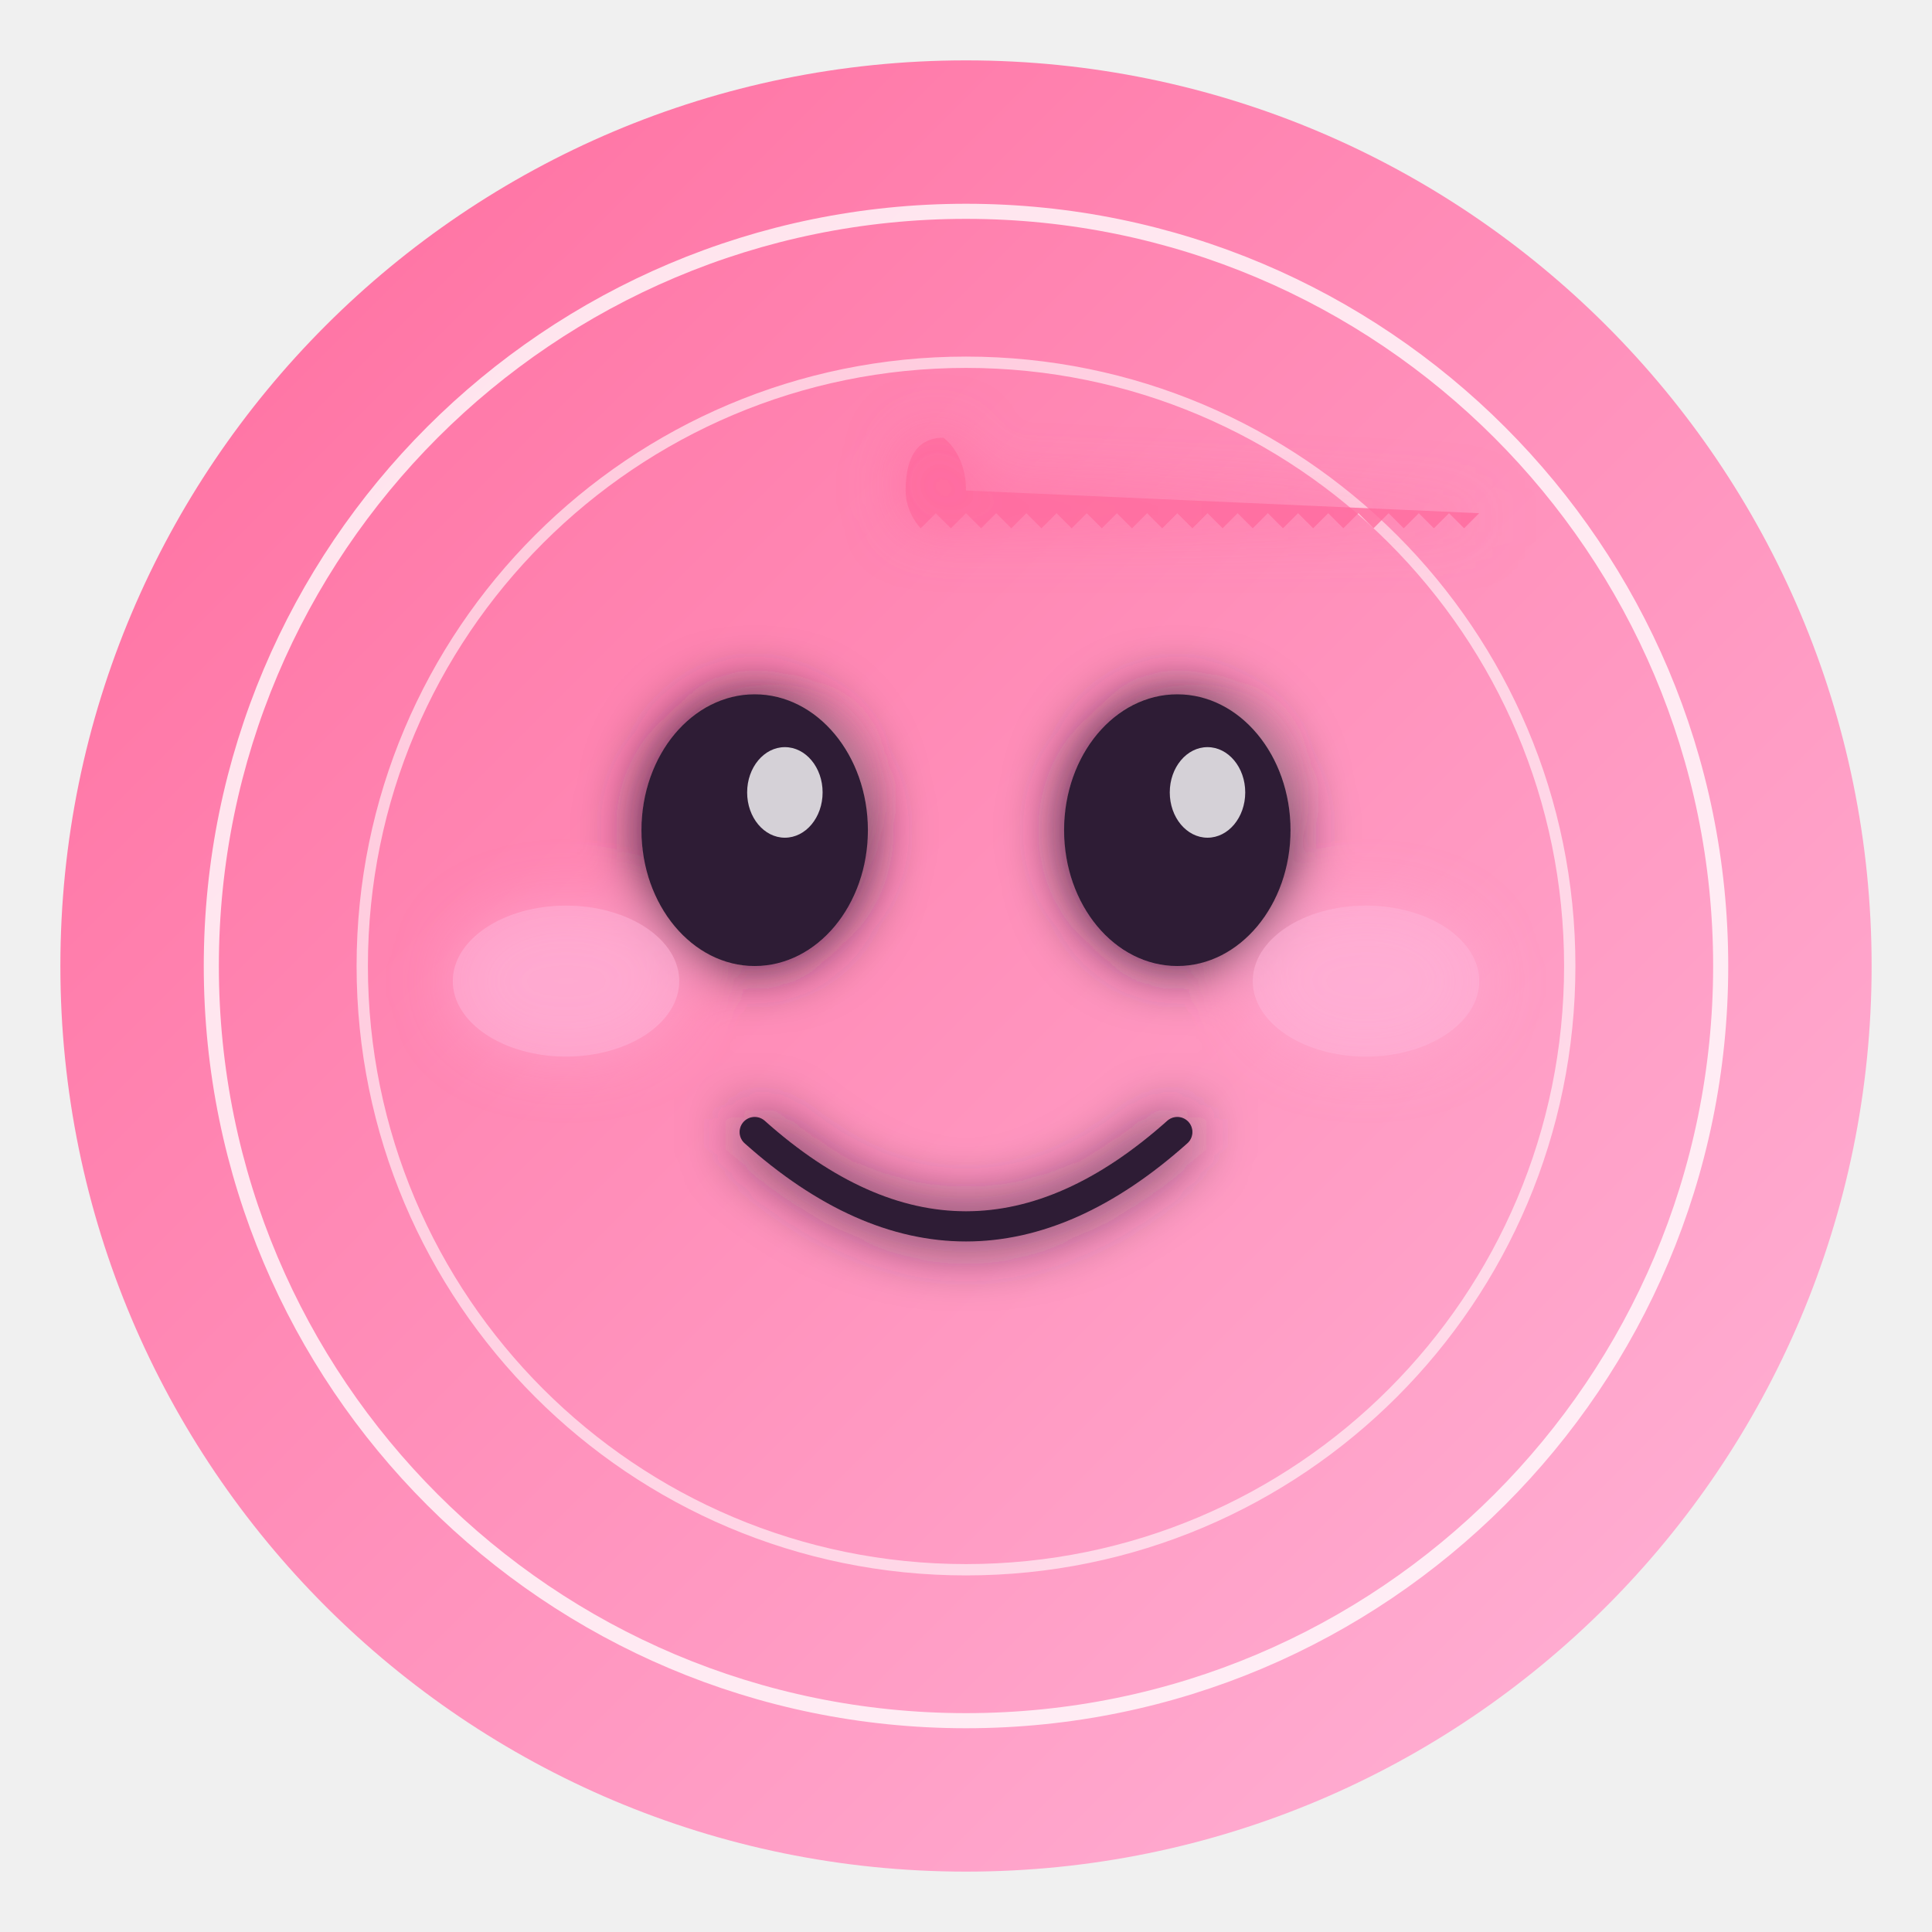
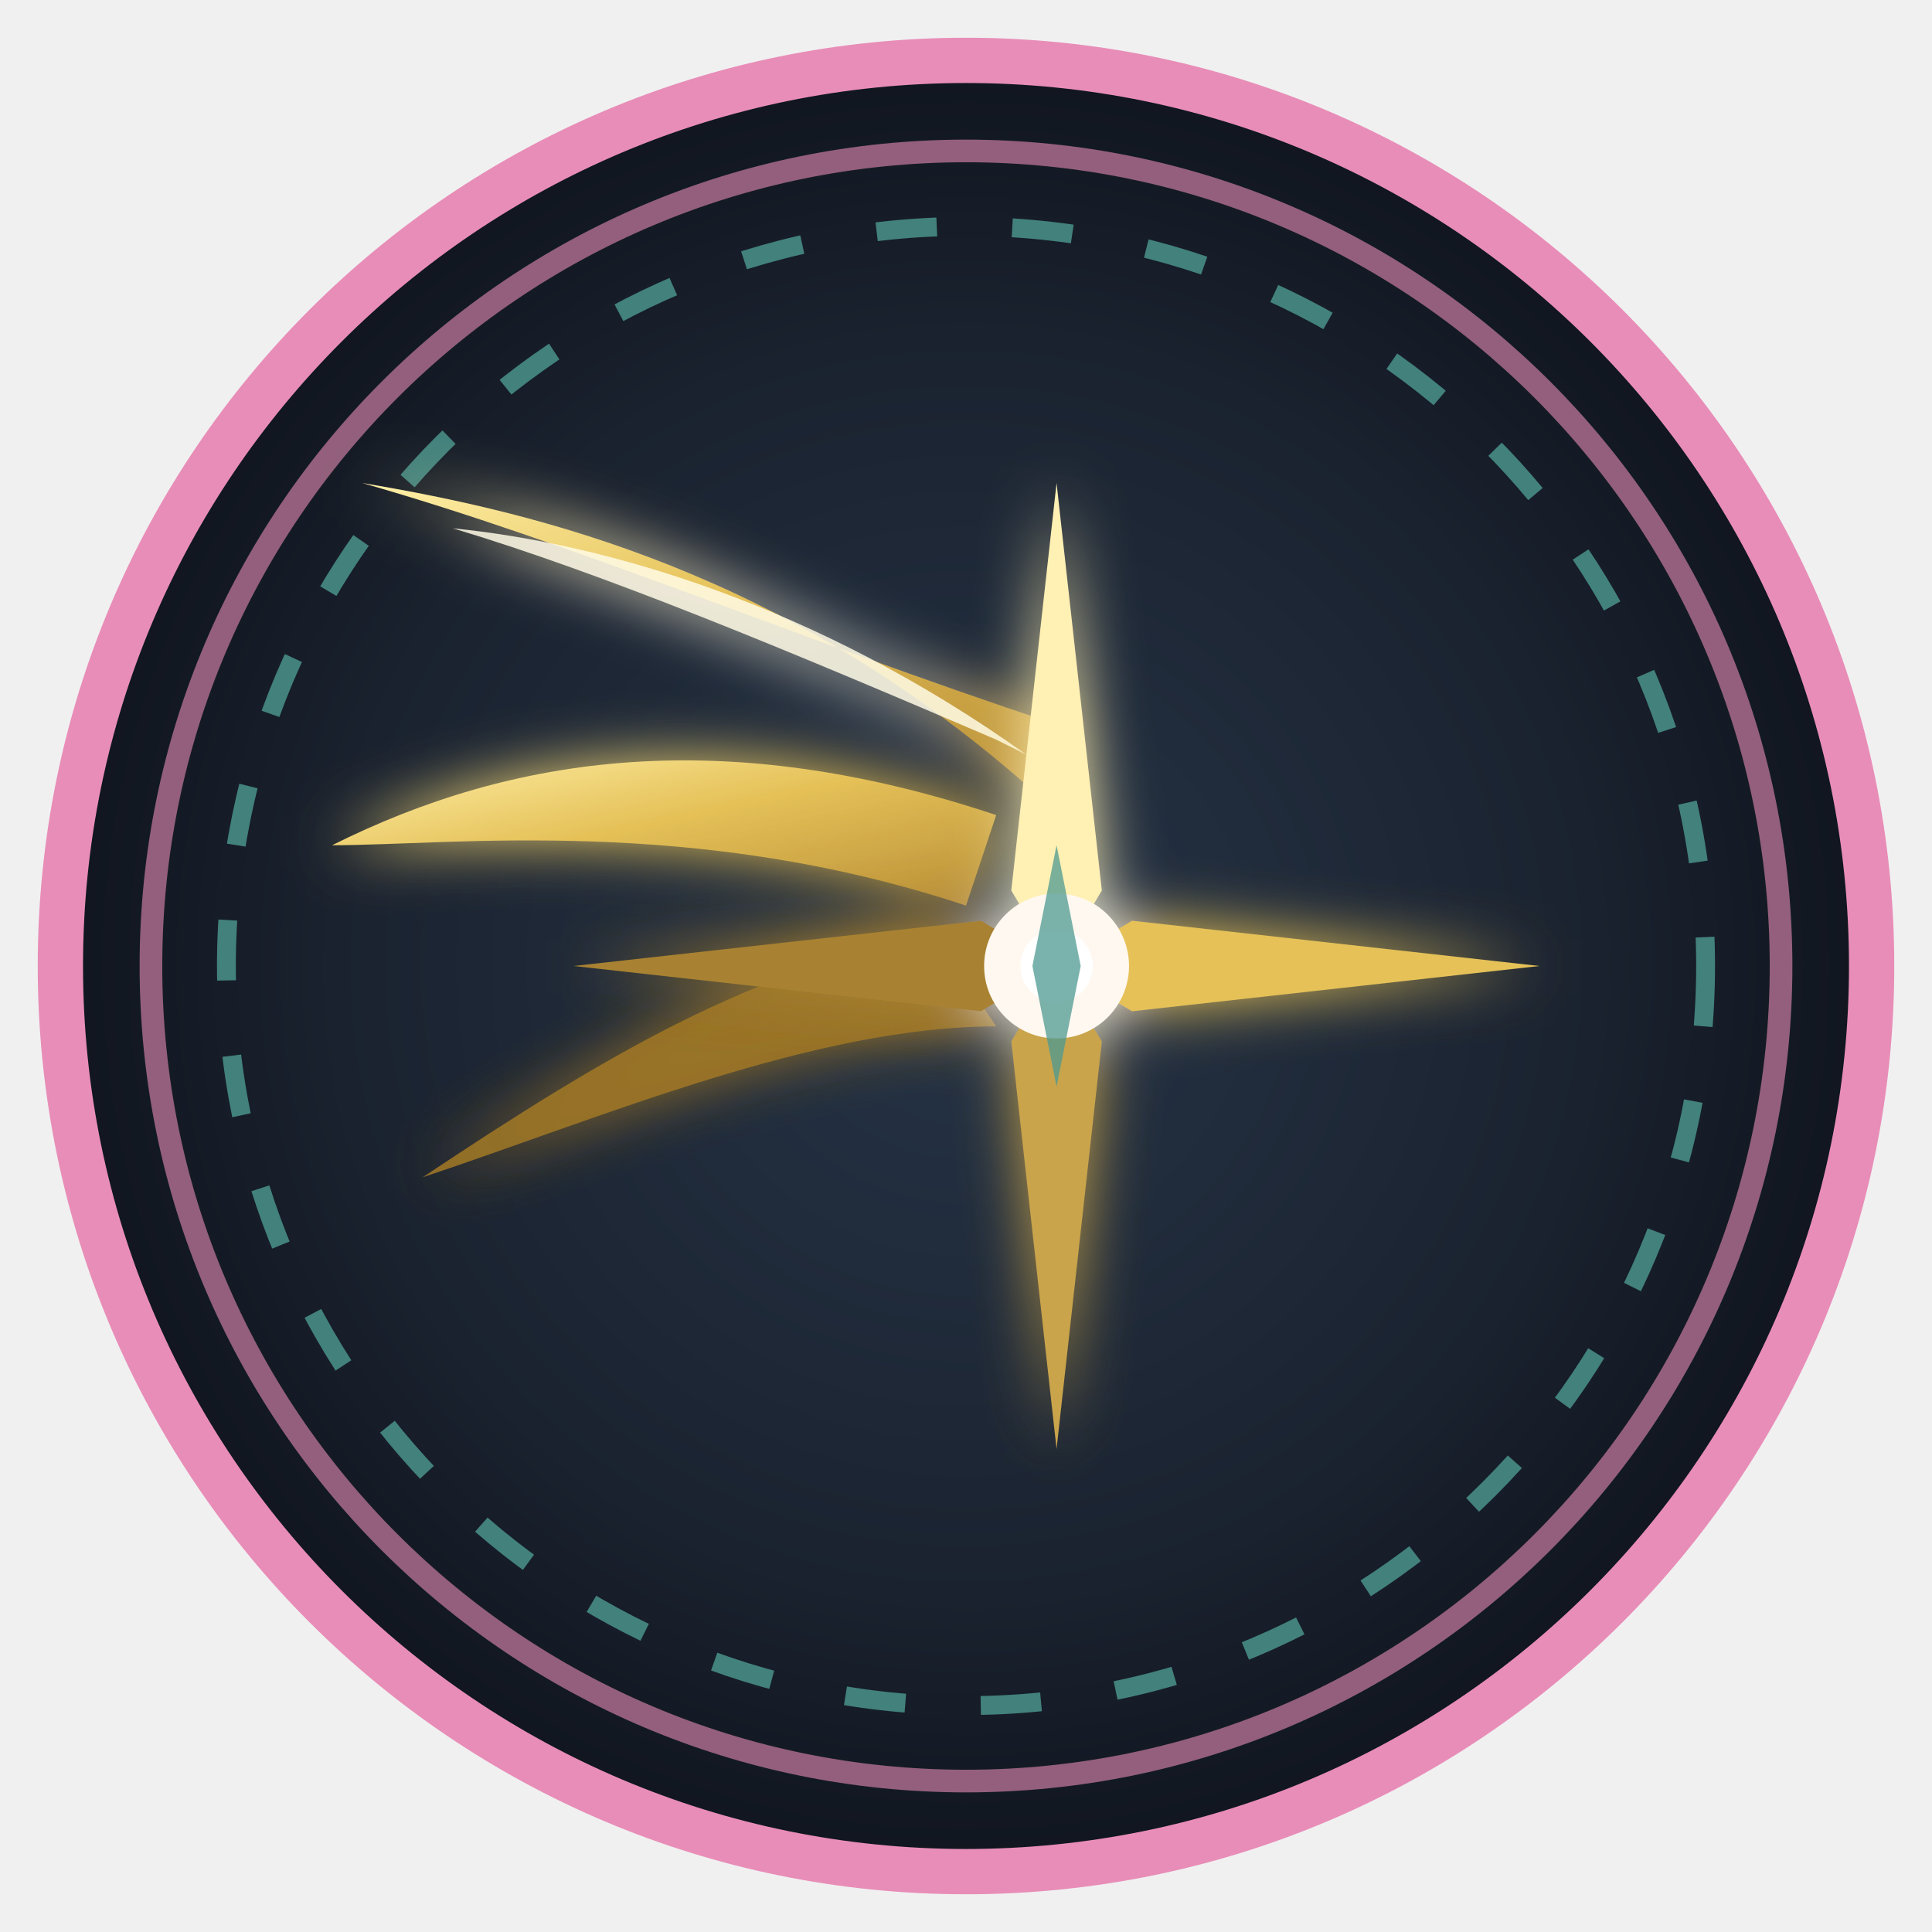
- <svg xmlns="http://www.w3.org/2000/svg" width="256" height="256" viewBox="0 0 256 256">
+ <svg xmlns="http://www.w3.org/2000/svg" viewBox="0 0 256 256" width="256" height="256" aria-hidden="true" focusable="false">
  <defs>
-     <linearGradient id="pinkGradient" x1="0%" y1="0%" x2="100%" y2="100%">
-       <stop offset="0%" style="stop-color:#FF6B9D;stop-opacity:1" />
-       <stop offset="100%" style="stop-color:#FFB6D9;stop-opacity:1" />
+     <radialGradient id="tokenBg256" cx="50%" cy="50%" r="50%">
+       <stop offset="0%" stop-color="#263447" />
+       <stop offset="70%" stop-color="#1A222F" />
+       <stop offset="100%" stop-color="#10151E" />
+     </radialGradient>
+     <linearGradient id="goldWing256" x1="0%" y1="0%" x2="100%" y2="100%">
+       <stop offset="0%" stop-color="#FFF0A8" />
+       <stop offset="45%" stop-color="#E5C158" />
+       <stop offset="100%" stop-color="#B88E36" />
    </linearGradient>
-     <filter id="glow" x="-50%" y="-50%" width="200%" height="200%">
+     <linearGradient id="goldStar256" x1="0%" y1="0%" x2="100%" y2="100%">
+       <stop offset="0%" stop-color="#FFF7D6" />
+       <stop offset="50%" stop-color="#C9A44C" />
+       <stop offset="100%" stop-color="#9A7828" />
+     </linearGradient>
+     <filter id="goldGlow256" x="-20%" y="-20%" width="140%" height="140%">
      <feGaussianBlur stdDeviation="4" result="blur" />
      <feMerge>
        <feMergeNode in="blur" />
        <feMergeNode in="SourceGraphic" />
      </feMerge>
    </filter>
  </defs>
-   <circle cx="128" cy="128" r="120" fill="url(#pinkGradient)" />
-   <circle cx="128" cy="128" r="100" fill="none" stroke="#FFFFFF" stroke-width="2" opacity="0.8" />
-   <circle cx="128" cy="128" r="80" fill="none" stroke="#FFFFFF" stroke-width="1.5" opacity="0.6" />
-   <g filter="url(#glow)">
-     <ellipse cx="100" cy="110" rx="15" ry="18" fill="#2D1B36" />
-     <ellipse cx="156" cy="110" rx="15" ry="18" fill="#2D1B36" />
-     <ellipse cx="104" cy="105" rx="5" ry="6" fill="#FFFFFF" opacity="0.8" />
-     <ellipse cx="160" cy="105" rx="5" ry="6" fill="#FFFFFF" opacity="0.8" />
-     <path d="M 100 150 Q 128 175 156 150" fill="none" stroke="#2D1B36" stroke-width="4" stroke-linecap="round" />
-     <ellipse cx="75" cy="130" rx="15" ry="10" fill="#FFB6D9" opacity="0.5" />
-     <ellipse cx="181" cy="130" rx="15" ry="10" fill="#FFB6D9" opacity="0.5" />
-     <path d="M 128 65 C 128 60 125 58 125 58 C 122 58 120 60 120 65 C 120 68 122 70 122 70 C 122 70 124 68 124 68 C 124 68 126 70 126 70 C 126 70 128 68 128 68 C 128 68 130 70 130 70 C 130 70 132 68 132 68 C 132 68 134 70 134 70 C 134 70 136 68 136 68 C 136 68 138 70 138 70 C 138 70 140 68 140 68 C 140 68 142 70 142 70 C 142 70 144 68 144 68 C 144 68 146 70 146 70 C 146 70 148 68 148 68 C 148 68 150 70 150 70 C 150 70 152 68 152 68 C 152 68 154 70 154 70 C 154 70 156 68 156 68 C 156 68 158 70 158 70 C 158 70 160 68 160 68 C 160 68 162 70 162 70 C 162 70 164 68 164 68 C 164 68 166 70 166 70 C 166 70 168 68 168 68 C 168 68 170 70 170 70 C 170 70 172 68 172 68 C 172 68 174 70 174 70 C 174 70 176 68 176 68 C 176 68 178 70 178 70 C 178 70 180 68 180 68 C 180 68 182 70 182 70 C 182 70 184 68 184 68 C 184 68 186 70 186 70 C 186 70 188 68 188 68 C 188 68 190 70 190 70 C 190 70 192 68 192 68 C 192 68 194 70 194 70 C 194 70 196 68 196 68" fill="#FF6B9D" opacity="0.8" />
+   <circle cx="128" cy="128" r="120" fill="url(#tokenBg256)" stroke="#E88DB8" stroke-width="6" />
+   <circle cx="128" cy="128" r="108" fill="none" stroke="#E88DB8" stroke-width="3" opacity="0.6" />
+   <circle cx="128" cy="128" r="98" fill="none" stroke="#4D9A91" stroke-width="2.5" stroke-dasharray="8 10" opacity="0.8" />
+   <g filter="url(#goldGlow256)">
+     <path d="M 132 136 C 108 136 80 148 56 156 C 80 140 100 128 124 124 Z" fill="#9C7426" opacity="0.9" />
+     <path d="M 128 120 C 92 108 60 112 44 112 C 68 100 96 96 132 108 Z" fill="url(#goldWing256)" />
+     <path d="M 136 104 C 104 76 72 68 48 64 C 76 72 104 84 140 96 Z" fill="url(#goldWing256)" />
+     <path d="M 136 100 C 108 80 80 72 60 70 C 80 76 104 86 132 98 Z" fill="#FFFBE6" opacity="0.85" />
+   </g>
+   <g filter="url(#goldGlow256)">
+     <path d="M 140 128 L 124 112 L 140 128 L 156 112 Z" fill="#FFEAA8" opacity="0.45" />
+     <path d="M 140 128 L 156 144 L 140 128 L 124 144 Z" fill="#FFEAA8" opacity="0.45" />
+     <polygon points="140,64 146,118 140,128 134,118" fill="#FFF0B3" />
+     <polygon points="140,192 134,138 140,128 146,138" fill="#C9A44C" />
+     <polygon points="204,128 150,134 140,128 150,122" fill="#E5C158" />
+     <polygon points="76,128 130,122 140,128 130,134" fill="#A88230" />
+     <circle cx="140" cy="128" r="9.6" fill="#FFF8F0" />
+     <circle cx="140" cy="128" r="4.8" fill="#FFFFFF" />
+     <polygon points="140,112 143.2,128 140,144 136.8,128" fill="#4D9A91" opacity="0.75" />
  </g>
</svg>
